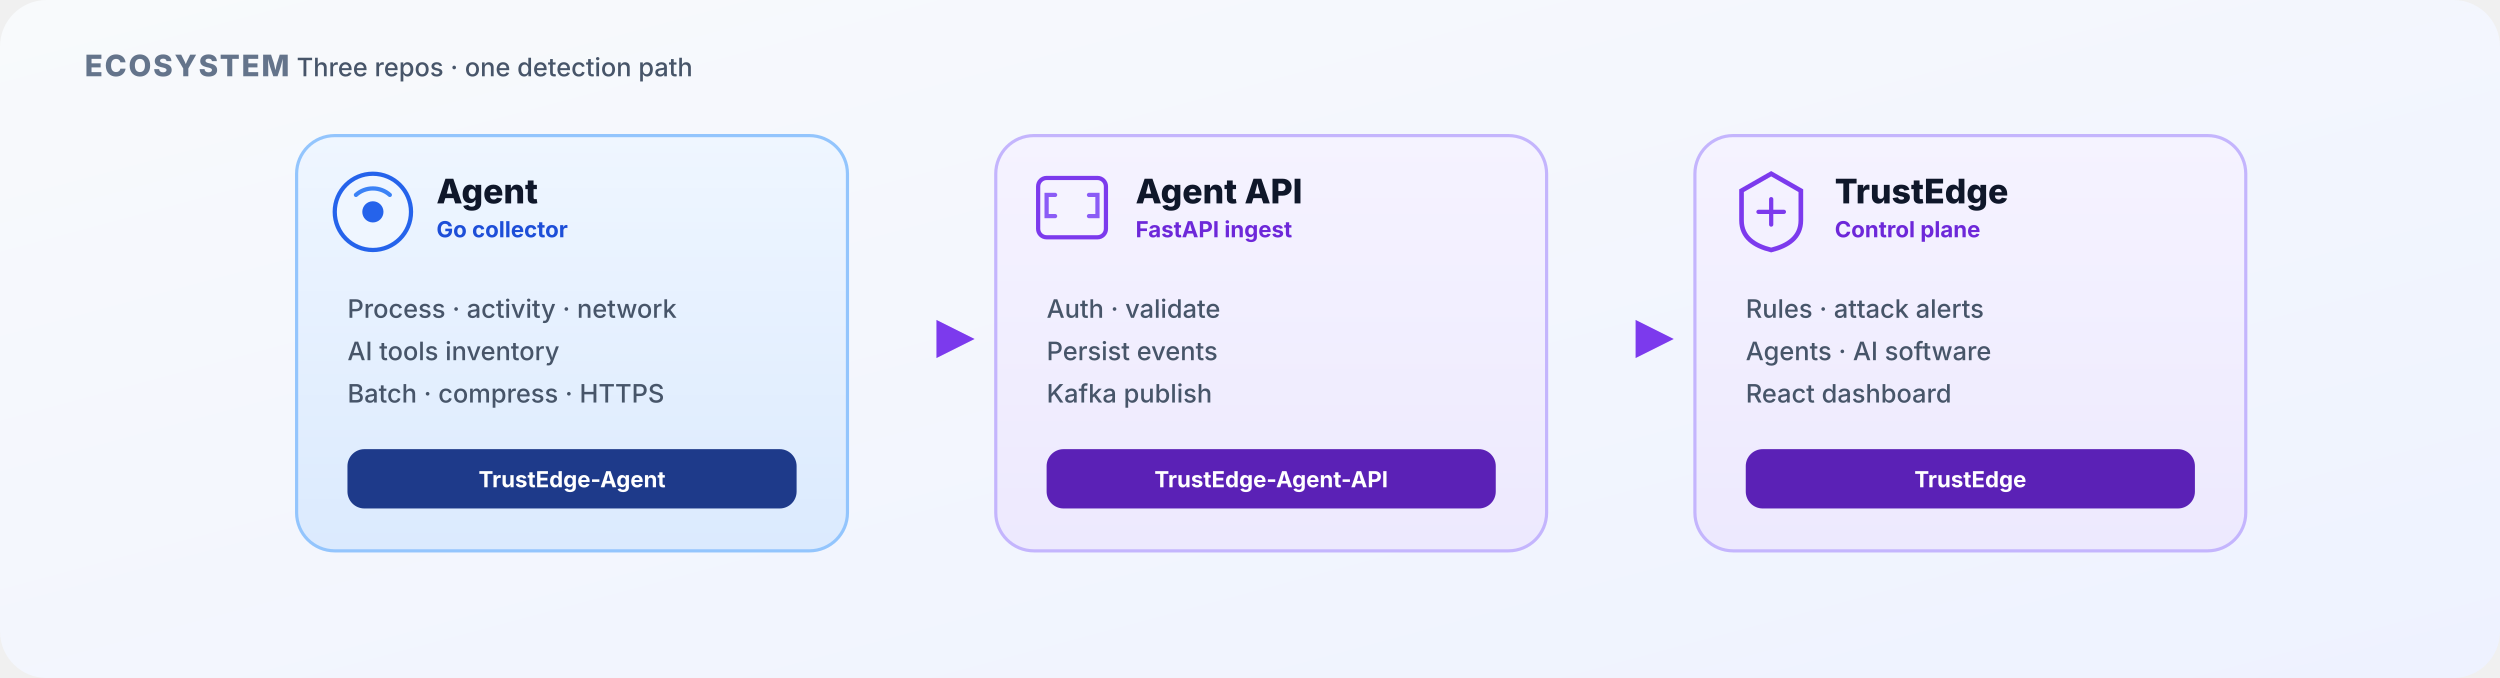
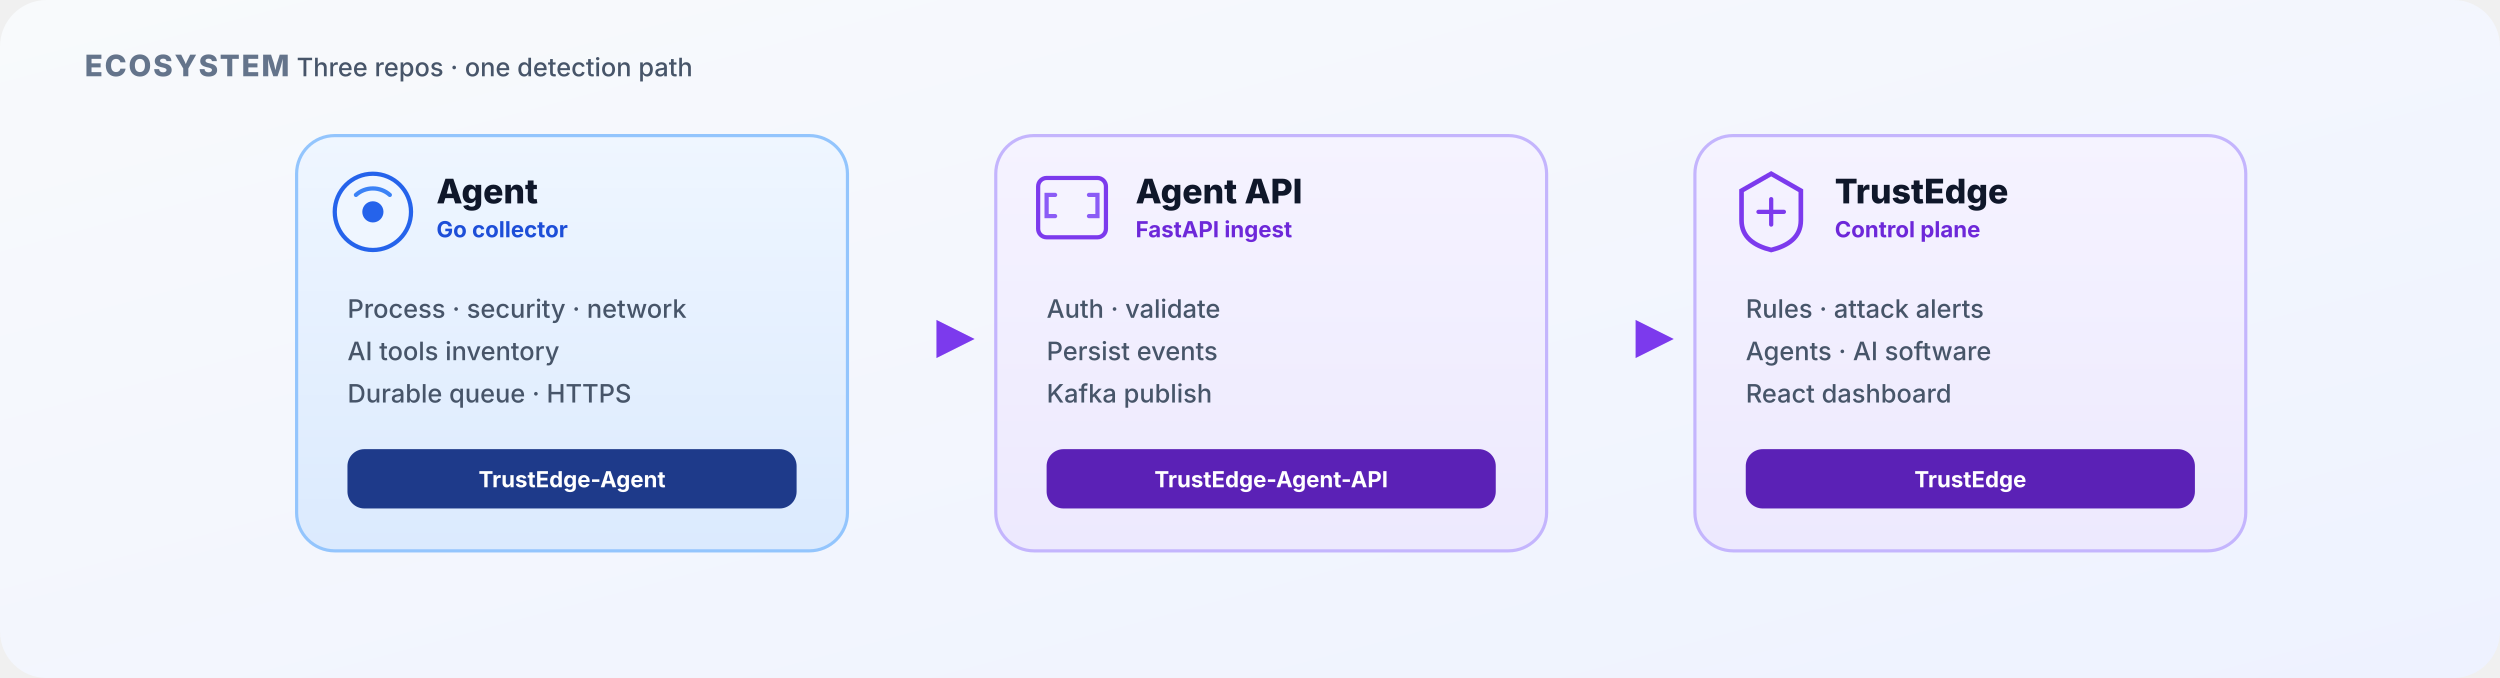
<svg xmlns="http://www.w3.org/2000/svg" viewBox="0 0 1180 320" role="img" aria-labelledby="title desc">
  <defs>
    <linearGradient id="eco-bg" x1="0%" y1="0%" x2="100%" y2="100%">
      <stop offset="0%" stop-color="#F8FAFC" />
      <stop offset="100%" stop-color="#EEF2FF" />
    </linearGradient>
    <linearGradient id="eco-brand" x1="0%" y1="0%" x2="100%" y2="0%">
      <stop offset="0%" stop-color="#60A5FA" />
      <stop offset="100%" stop-color="#A78BFA" />
    </linearGradient>
    <linearGradient id="eco-blue" x1="0%" y1="0%" x2="0%" y2="100%">
      <stop offset="0%" stop-color="#EFF6FF" />
      <stop offset="100%" stop-color="#DBEAFE" />
    </linearGradient>
    <linearGradient id="eco-violet" x1="0%" y1="0%" x2="0%" y2="100%">
      <stop offset="0%" stop-color="#F5F3FF" />
      <stop offset="100%" stop-color="#EDE9FE" />
    </linearGradient>
    <marker id="eco-arr" markerWidth="8" markerHeight="8" refX="6" refY="3" orient="auto">
      <path d="M0,0 L6,3 L0,6 Z" fill="#7C3AED" />
    </marker>
    <style>
      .h { font-family: ui-sans-serif, system-ui, -apple-system, Segoe UI, sans-serif; font-size: 16px; font-weight: 800; fill: #0F172A; }
      .p { font-family: ui-sans-serif, system-ui, -apple-system, Segoe UI, sans-serif; font-size: 12px; font-weight: 500; fill: #475569; }
      .chip { font-family: ui-sans-serif, system-ui, -apple-system, Segoe UI, sans-serif; font-size: 10.5px; font-weight: 700; }
      .title { font-family: ui-sans-serif, system-ui, -apple-system, Segoe UI, sans-serif; font-size: 14px; font-weight: 800; letter-spacing: 0.06em; fill: #64748B; }
    </style>
  </defs>
  <rect width="1180" height="320" rx="22" fill="url(#eco-bg)" />
  <text class="title" x="40" y="36">ECOSYSTEM</text>
  <text class="p" x="140" y="36">Three repos · one detection path</text>
  <g transform="translate(140,64)">
    <rect width="260" height="196" rx="18" fill="url(#eco-blue)" stroke="#93C5FD" stroke-width="1.5" />
    <circle cx="36" cy="36" r="18" fill="#EFF6FF" stroke="#2563EB" stroke-width="2" />
    <circle cx="36" cy="36" r="5" fill="#2563EB" />
    <path d="M28 28 A12 12 0 0 1 44 28" fill="none" stroke="#3B82F6" stroke-width="2" stroke-linecap="round" />
    <text class="h" x="66" y="32">Agent</text>
    <text class="chip" x="66" y="48" fill="#1D4ED8">Go collector</text>
-     <text class="p" x="24" y="86">Process · activity · network</text>
+     <text class="p" x="24" y="86">Process · security · network</text>
    <text class="p" x="24" y="106">AI tools inventory</text>
-     <text class="p" x="24" y="126">Batch · compress · HTTPS</text>
+     <text class="p" x="24" y="126">Durable queue · HTTPS</text>
    <rect x="24" y="148" width="212" height="28" rx="8" fill="#1E3A8A" />
    <text class="chip" x="130" y="166" text-anchor="middle" fill="#FFF">TrustEdge-Agent</text>
  </g>
  <path d="M410 160 H460" stroke="url(#eco-brand)" stroke-width="3" stroke-linecap="round" marker-end="url(#eco-arr)" />
  <g transform="translate(470,64)">
    <rect width="260" height="196" rx="18" fill="url(#eco-violet)" stroke="#C4B5FD" stroke-width="1.5" />
    <rect x="20" y="20" width="32" height="28" rx="4" fill="#F5F3FF" stroke="#7C3AED" stroke-width="2" />
    <path d="M28 28 h-4 v10 h4 M44 28 h4 v10 h-4" fill="none" stroke="#8B5CF6" stroke-width="2" stroke-linecap="round" />
    <text class="h" x="66" y="32">Agent API</text>
    <text class="chip" x="66" y="48" fill="#6D28D9">FastAPI ingest</text>
    <text class="p" x="24" y="86">Auth · validate</text>
    <text class="p" x="24" y="106">Persist events</text>
    <text class="p" x="24" y="126">Kafka publish</text>
    <rect x="24" y="148" width="212" height="28" rx="8" fill="#5B21B6" />
    <text class="chip" x="130" y="166" text-anchor="middle" fill="#FFF">TrustEdge-Agent-API</text>
  </g>
  <path d="M740 160 H790" stroke="url(#eco-brand)" stroke-width="3" stroke-linecap="round" marker-end="url(#eco-arr)" />
  <g transform="translate(800,64)">
    <rect width="260" height="196" rx="18" fill="url(#eco-violet)" stroke="#C4B5FD" stroke-width="1.5" />
    <path d="M36 18 L50 26 V40 C50 48 44 52 36 54 C28 52 22 48 22 40 V26 Z" fill="none" stroke="#7C3AED" stroke-width="2.2" />
    <path d="M30 36 H42 M36 30 V42" stroke="#7C3AED" stroke-width="2" stroke-linecap="round" />
    <text class="h" x="66" y="32">TrustEdge</text>
    <text class="chip" x="66" y="48" fill="#6D28D9">Control plane</text>
    <text class="p" x="24" y="86">Rules · attack alerts</text>
    <text class="p" x="24" y="106">Agents · AI software</text>
    <text class="p" x="24" y="126">React dashboard</text>
    <rect x="24" y="148" width="212" height="28" rx="8" fill="#5B21B6" />
    <text class="chip" x="130" y="166" text-anchor="middle" fill="#FFF">TrustEdge</text>
  </g>
</svg>
